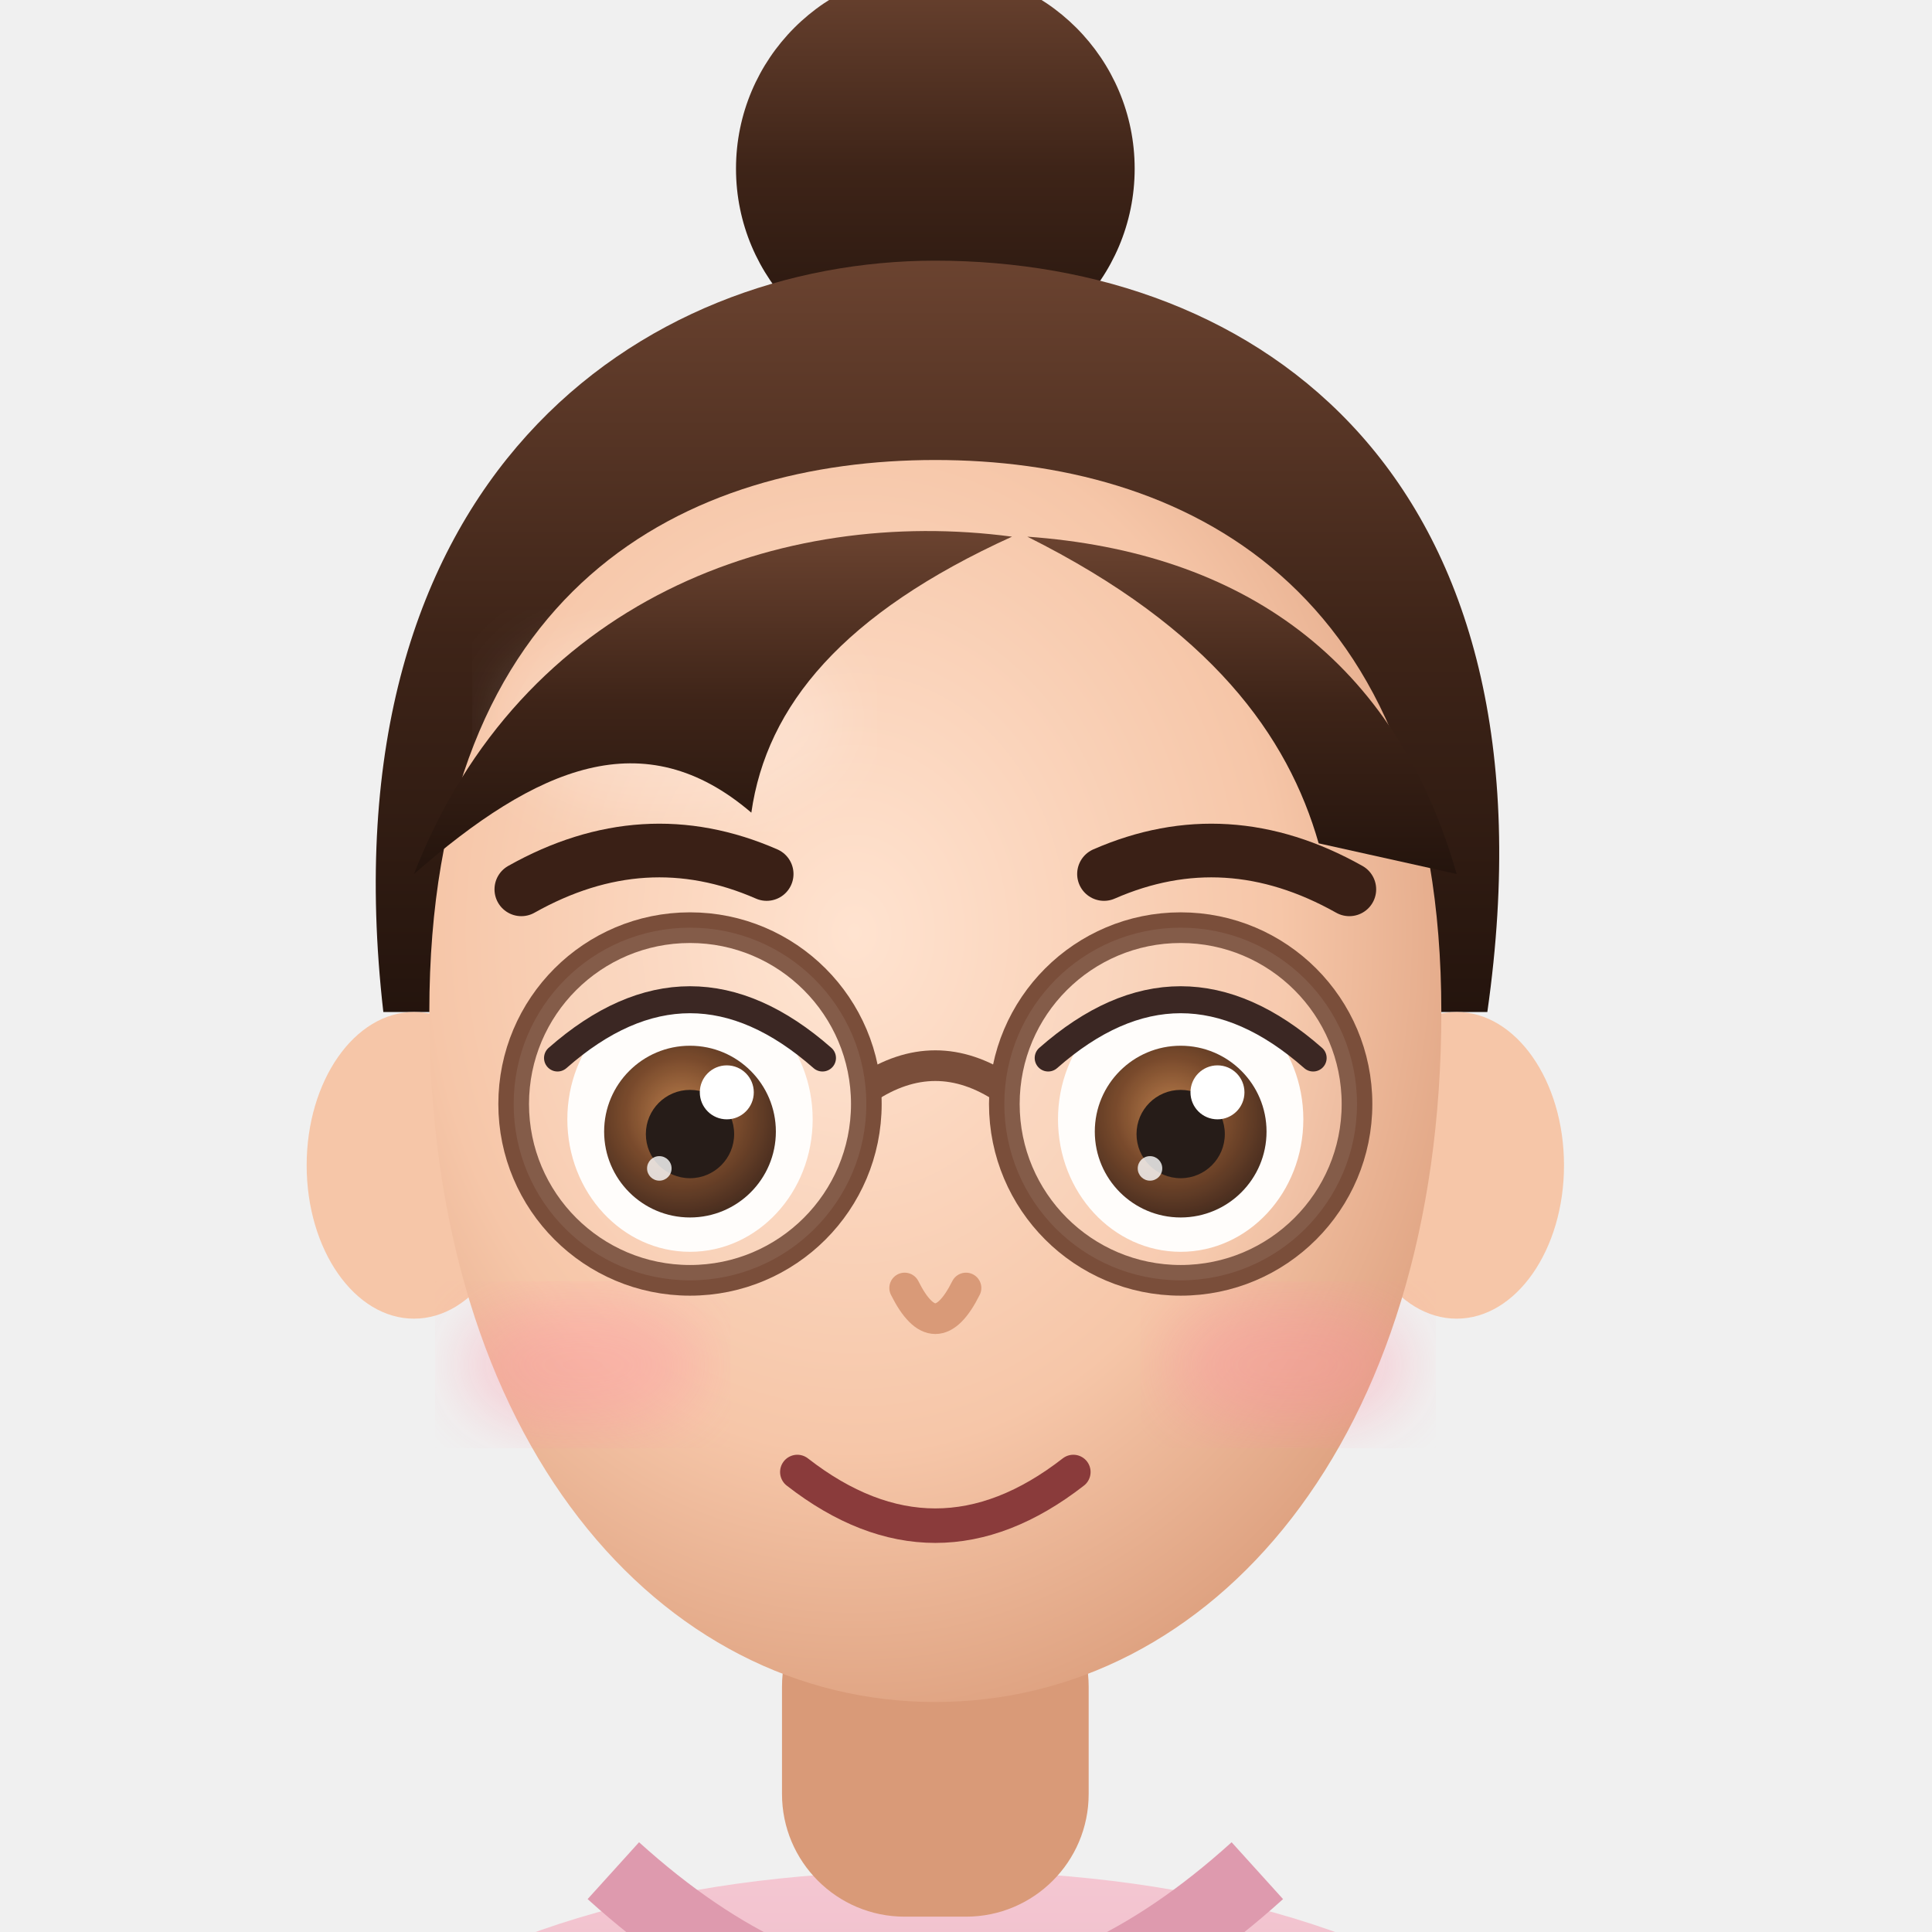
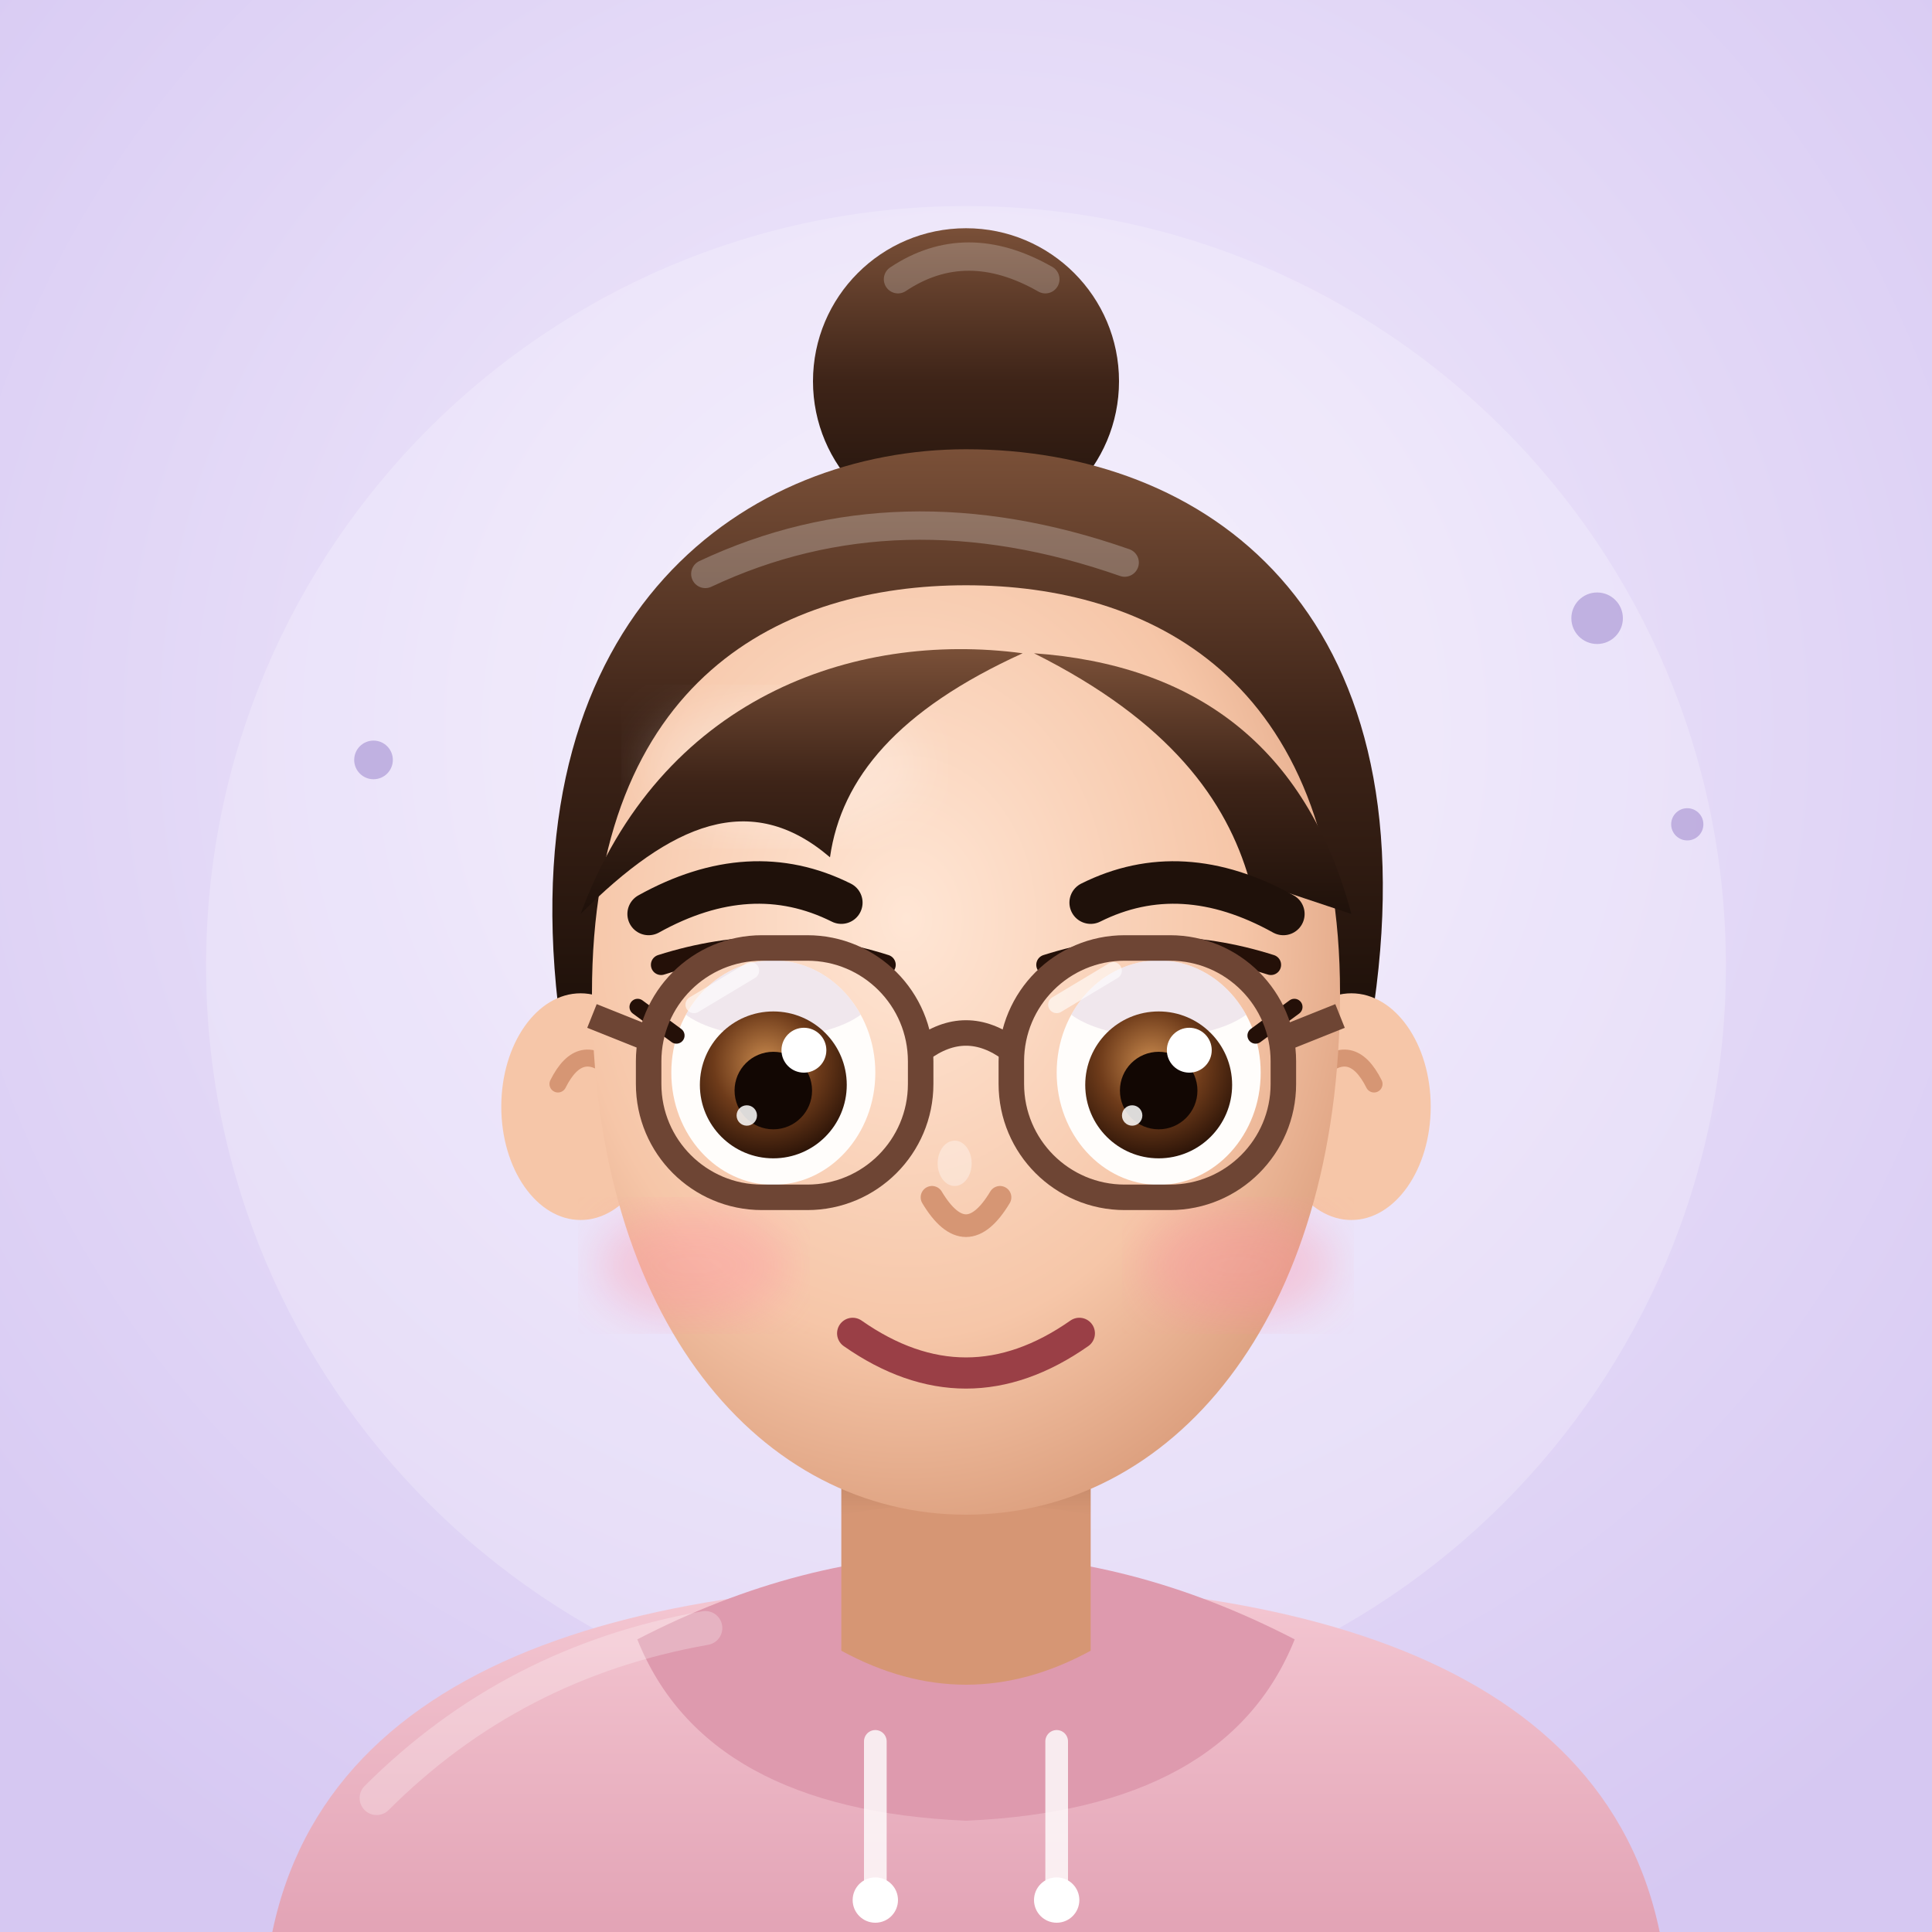
- <svg xmlns="http://www.w3.org/2000/svg" viewBox="28 18 252 252">
+ <svg xmlns="http://www.w3.org/2000/svg" viewBox="0 0 300 300">
  <defs>
-     <radialGradient id="f311" cx=".42" cy=".38" r=".7">
-       <stop offset="0" stop-color="#FFE3D0" />
-       <stop offset=".6" stop-color="#F6C6A8" />
-       <stop offset="1" stop-color="#D99A78" />
+     <radialGradient id="bg481" cx=".5" cy=".38" r=".7">
+       <stop offset="0" stop-color="#F4EEFD" />
+       <stop offset="1" stop-color="#D6C8F2" />
    </radialGradient>
-     <linearGradient id="h312" x1="0" y1="0" x2="0" y2="1">
-       <stop offset="0" stop-color="#6B4330" />
+     <radialGradient id="f476" cx=".42" cy=".36" r=".72">
+       <stop offset="0" stop-color="#FFE6D5" />
+       <stop offset=".62" stop-color="#F6C6A8" />
+       <stop offset="1" stop-color="#D69674" />
+     </radialGradient>
+     <linearGradient id="h477" x1="0" y1="0" x2="0" y2="1">
+       <stop offset="0" stop-color="#7A5038" />
      <stop offset=".5" stop-color="#3E2418" />
-       <stop offset="1" stop-color="#24140D" />
+       <stop offset="1" stop-color="#1F110A" />
    </linearGradient>
-     <linearGradient id="c313" x1="0" y1="0" x2="0" y2="1">
+     <linearGradient id="c478" x1="0" y1="0" x2="0" y2="1">
      <stop offset="0" stop-color="#F4C7D2" />
      <stop offset="1" stop-color="#DE9AAE" />
    </linearGradient>
-     <filter id="b314">
+     <linearGradient id="sh482" x1="0" y1="0" x2="0" y2="1">
+       <stop offset="0" stop-color="#000" stop-opacity=".22" />
+       <stop offset="1" stop-color="#000" stop-opacity="0" />
+     </linearGradient>
+     <filter id="b479">
      <feGaussianBlur stdDeviation="4" />
    </filter>
+     <clipPath id="clip480">
+       <circle cx="150" cy="150" r="150" />
+     </clipPath>
  </defs>
-   <circle cx="150" cy="40" r="26" fill="url(#h312)" />
-   <path d="M78 150 C70 80 112 52 150 52 C192 52 232 80 222 150 Z" fill="url(#h312)" />
-   <path d="M40 360 C40 290 86 262 150 262 C214 262 260 290 260 360Z" fill="url(#c313)" />
-   <path d="M108 262 Q150 300 192 262" fill="none" stroke="#DE9AAE" stroke-width="10" />
-   <path d="M136 280 v34 M164 280 v34" stroke="#FFFFFF" stroke-opacity=".7" stroke-width="4" stroke-linecap="round" />
-   <rect x="130" y="222" width="40" height="46" rx="16" fill="#D99A78" />
-   <ellipse cx="82" cy="170" rx="14" ry="20" fill="#F6C6A8" />
-   <ellipse cx="218" cy="170" rx="14" ry="20" fill="#F6C6A8" />
-   <path d="M84 150 C84 94 118 78 150 78 C182 78 216 94 216 150 C216 206 186 240 150 240 C114 240 84 206 84 150Z" fill="url(#f311)" />
-   <ellipse cx="116" cy="112" rx="22" ry="12" fill="#fff" opacity=".22" filter="url(#b314)" />
-   <path d="M82 132 C96 96 130 84 160 88 C138 98 128 110 126 124 C112 112 98 118 82 132Z" fill="url(#h312)" />
-   <path d="M218 132 C210 104 190 90 162 88 C186 100 196 114 200 128Z" fill="url(#h312)" />
-   <path d="M96 134 q16 -9 32 -2" stroke="#3A2016" stroke-width="7" fill="none" stroke-linecap="round" />
-   <path d="M204 134 q-16 -9 -32 -2" stroke="#3A2016" stroke-width="7" fill="none" stroke-linecap="round" />
-   <defs>
-     <radialGradient id="ir315" cx=".45" cy=".4" r=".6">
-       <stop offset="0" stop-color="#B8763E" />
-       <stop offset=".55" stop-color="#6E3B1A" />
-       <stop offset="1" stop-color="#3A1C0C" />
-     </radialGradient>
-   </defs>
-   <ellipse cx="118" cy="164" rx="16" ry="17.28" fill="#FFFDFB" />
-   <circle cx="118" cy="165.6" r="11.2" fill="url(#ir315)" />
-   <circle cx="118" cy="165.92" r="5.76" fill="#140904" />
-   <circle cx="122.8" cy="160.48" r="3.52" fill="#fff" />
-   <circle cx="114" cy="170.4" r="1.6" fill="#fff" opacity=".8" />
-   <path d="M100.72 156 Q118 140.8 135.28 156" stroke="#2A1510" stroke-width="3.52" fill="none" stroke-linecap="round" />
-   <defs>
-     <radialGradient id="ir316" cx=".45" cy=".4" r=".6">
-       <stop offset="0" stop-color="#B8763E" />
-       <stop offset=".55" stop-color="#6E3B1A" />
-       <stop offset="1" stop-color="#3A1C0C" />
-     </radialGradient>
-   </defs>
-   <ellipse cx="182" cy="164" rx="16" ry="17.28" fill="#FFFDFB" />
-   <circle cx="182" cy="165.6" r="11.2" fill="url(#ir316)" />
-   <circle cx="182" cy="165.92" r="5.76" fill="#140904" />
-   <circle cx="186.8" cy="160.48" r="3.52" fill="#fff" />
-   <circle cx="178" cy="170.4" r="1.6" fill="#fff" opacity=".8" />
-   <path d="M164.72 156 Q182 140.8 199.28 156" stroke="#2A1510" stroke-width="3.52" fill="none" stroke-linecap="round" />
-   <path d="M146 186 q4 8 8 0" stroke="#D99A78" stroke-width="4" fill="none" stroke-linecap="round" />
-   <ellipse cx="104" cy="196" rx="16" ry="9" fill="#FF8FA3" opacity="0.35" filter="url(#b314)" />
-   <ellipse cx="196" cy="196" rx="16" ry="9" fill="#FF8FA3" opacity="0.35" filter="url(#b314)" />
-   <path d="M132 210 q18 14 36 0" stroke="#8A3B3B" stroke-width="4.5" fill="none" stroke-linecap="round" />
-   <g fill="none" stroke="#7A4E3A" stroke-width="4">
-     <circle cx="118" cy="162" r="23" />
-     <circle cx="182" cy="162" r="23" />
-     <path d="M141 160 q9 -6 18 0" />
+   <g>
+     <rect width="300" height="300" fill="url(#bg481)" />
+     <circle cx="150" cy="150" r="118" fill="#fff" opacity=".22" />
+     <g fill="#9C86CC" opacity=".55">
+       <circle cx="248" cy="96" r="4" />
+       <circle cx="58" cy="118" r="3" />
+       <circle cx="262" cy="128" r="2.5" />
+     </g>
+     <g transform="translate(18 24) scale(.88)">
+       <g transform="translate(0 0)">
+         <path d="M26 330 C26 272 80 252 150 252 C220 252 274 272 274 330Z" fill="url(#c478)" />
+         <path d="M92 262 Q150 232 208 262 Q196 292 150 294 Q104 292 92 262Z" fill="#DE9AAE" />
+         <path d="M46 290 Q70 266 104 260" stroke="#fff" stroke-opacity=".25" stroke-width="6" fill="none" stroke-linecap="round" />
+         <path d="M134 280 v26 M166 280 v26" stroke="#FFFFFF" stroke-opacity=".8" stroke-width="4" stroke-linecap="round" />
+         <circle cx="134" cy="308" r="4" fill="#fff" />
+         <circle cx="166" cy="308" r="4" fill="#fff" />
+       </g>
+       <g transform="translate(0 0) rotate(0 150 250)">
+         <circle cx="150" cy="40" r="27" fill="url(#h477)" />
+         <path d="M138 22 q12 -8 26 0" stroke="#fff" stroke-opacity=".22" stroke-width="5" fill="none" stroke-linecap="round" />
+         <path d="M78 150 C70 80 112 52 150 52 C192 52 232 80 222 150 Z" fill="url(#h477)" />
+         <path d="M128 216 h44 v48 q-22 12 -44 0z" fill="#D69674" />
+         <path d="M128 222 h44 v18 q-22 -4 -44 0z" fill="url(#sh482)" />
+         <ellipse cx="82" cy="168" rx="14" ry="20" fill="#F6C6A8" />
+         <ellipse cx="218" cy="168" rx="14" ry="20" fill="#F6C6A8" />
+         <path d="M78 164 q4 -8 10 -2" stroke="#D69674" stroke-width="3" fill="none" stroke-linecap="round" />
+         <path d="M222 164 q-4 -8 -10 -2" stroke="#D69674" stroke-width="3" fill="none" stroke-linecap="round" />
+         <path d="M84 148 C84 92 118 76 150 76 C182 76 216 92 216 148 C216 206 186 240 150 240 C114 240 84 206 84 148Z" fill="url(#f476)" />
+         <ellipse cx="118" cy="108" rx="24" ry="12" fill="#fff" opacity=".25" filter="url(#b479)" />
+         <path d="M82 134 C96 96 130 84 160 88 C138 98 128 110 126 124 C112 112 98 118 82 134Z" fill="url(#h477)" />
+         <path d="M218 134 C210 104 190 90 162 88 C186 100 196 114 200 128Z" fill="url(#h477)" />
+         <path d="M104 74 q34 -16 74 -2" stroke="#fff" stroke-opacity=".25" stroke-width="5" fill="none" stroke-linecap="round" />
+         <defs>
+           <radialGradient id="ir483" cx=".45" cy=".35" r=".65">
+             <stop offset="0" stop-color="#C98A4E" />
+             <stop offset=".55" stop-color="#6E3B1A" />
+             <stop offset="1" stop-color="#2E1508" />
+           </radialGradient>
+           <clipPath id="ir483c">
+             <ellipse cx="116" cy="162" rx="18" ry="19.8" />
+           </clipPath>
+         </defs>
+         <ellipse cx="116" cy="162" rx="18" ry="19.8" fill="#FFFDFB" />
+         <g clip-path="url(#ir483c)">
+           <ellipse cx="116" cy="147.6" rx="18" ry="8.1" fill="#E6D8E4" opacity=".6" />
+           <circle cx="116" cy="164.16" r="12.96" fill="url(#ir483)" />
+           <circle cx="116" cy="165.16" r="6.84" fill="#120703" />
+           <circle cx="121.4" cy="158.04" r="3.96" fill="#fff" />
+           <circle cx="111.32" cy="169.56" r="1.8" fill="#fff" opacity=".85" />
+           <path d="M94.4 142.974 Q116 136.674 137.6 142.974 L137.6 133.2 L94.4 133.2Z" fill="#F6C6A8" />
+         </g>
+         <path d="M96.2 142.974 Q116 136.674 135.8 142.974" stroke="#241008" stroke-width="3.6" fill="none" stroke-linecap="round" />
+         <path d="M98.9 155.448 l-6.84 -5.04" stroke="#241008" stroke-width="2.88" stroke-linecap="round" />
+         <defs>
+           <radialGradient id="ir484" cx=".45" cy=".35" r=".65">
+             <stop offset="0" stop-color="#C98A4E" />
+             <stop offset=".55" stop-color="#6E3B1A" />
+             <stop offset="1" stop-color="#2E1508" />
+           </radialGradient>
+           <clipPath id="ir484c">
+             <ellipse cx="184" cy="162" rx="18" ry="19.8" />
+           </clipPath>
+         </defs>
+         <ellipse cx="184" cy="162" rx="18" ry="19.8" fill="#FFFDFB" />
+         <g clip-path="url(#ir484c)">
+           <ellipse cx="184" cy="147.6" rx="18" ry="8.1" fill="#E6D8E4" opacity=".6" />
+           <circle cx="184" cy="164.16" r="12.96" fill="url(#ir484)" />
+           <circle cx="184" cy="165.16" r="6.84" fill="#120703" />
+           <circle cx="189.4" cy="158.04" r="3.96" fill="#fff" />
+           <circle cx="179.32" cy="169.56" r="1.8" fill="#fff" opacity=".85" />
+           <path d="M162.4 142.974 Q184 136.674 205.6 142.974 L205.6 133.2 L162.4 133.2Z" fill="#F6C6A8" />
+         </g>
+         <path d="M164.2 142.974 Q184 136.674 203.8 142.974" stroke="#241008" stroke-width="3.6" fill="none" stroke-linecap="round" />
+         <path d="M201.1 155.448 l6.84 -5.04" stroke="#241008" stroke-width="2.88" stroke-linecap="round" />
+         <path d="M94 134 q18 -10 34 -2" stroke="#1F110A" stroke-width="7.5" fill="none" stroke-linecap="round" />
+         <path d="M206 134 q-18 -10 -34 -2" stroke="#1F110A" stroke-width="7.5" fill="none" stroke-linecap="round" />
+         <path d="M144 184 q6 10 12 0" stroke="#D69674" stroke-width="4" fill="none" stroke-linecap="round" />
+         <ellipse cx="148" cy="178" rx="3" ry="4" fill="#fff" opacity=".35" />
+         <ellipse cx="102" cy="196" rx="17" ry="10" fill="#FF8FA3" opacity="0.35" filter="url(#b479)" />
+         <ellipse cx="198" cy="196" rx="17" ry="10" fill="#FF8FA3" opacity="0.35" filter="url(#b479)" />
+         <path d="M130 208 q20 14 40 0" stroke="#9A3F46" stroke-width="5.5" fill="none" stroke-linecap="round" />
+         <g fill="none" stroke="#6E4534" stroke-width="4.5">
+           <rect x="94" y="140" width="48" height="44" rx="20" />
+           <rect x="158" y="140" width="48" height="44" rx="20" />
+           <path d="M142 158 q8 -6 16 0" />
+           <path d="M94 156 l-10 -4 M206 156 l10 -4" />
+         </g>
+         <path d="M102 150 l10 -6" stroke="#fff" stroke-opacity=".6" stroke-width="3" stroke-linecap="round" />
+         <path d="M166 150 l10 -6" stroke="#fff" stroke-opacity=".6" stroke-width="3" stroke-linecap="round" />
+       </g>
+     </g>
  </g>
-   <circle cx="118" cy="162" r="23" fill="#fff" opacity=".08" />
-   <circle cx="182" cy="162" r="23" fill="#fff" opacity=".08" />
</svg>
